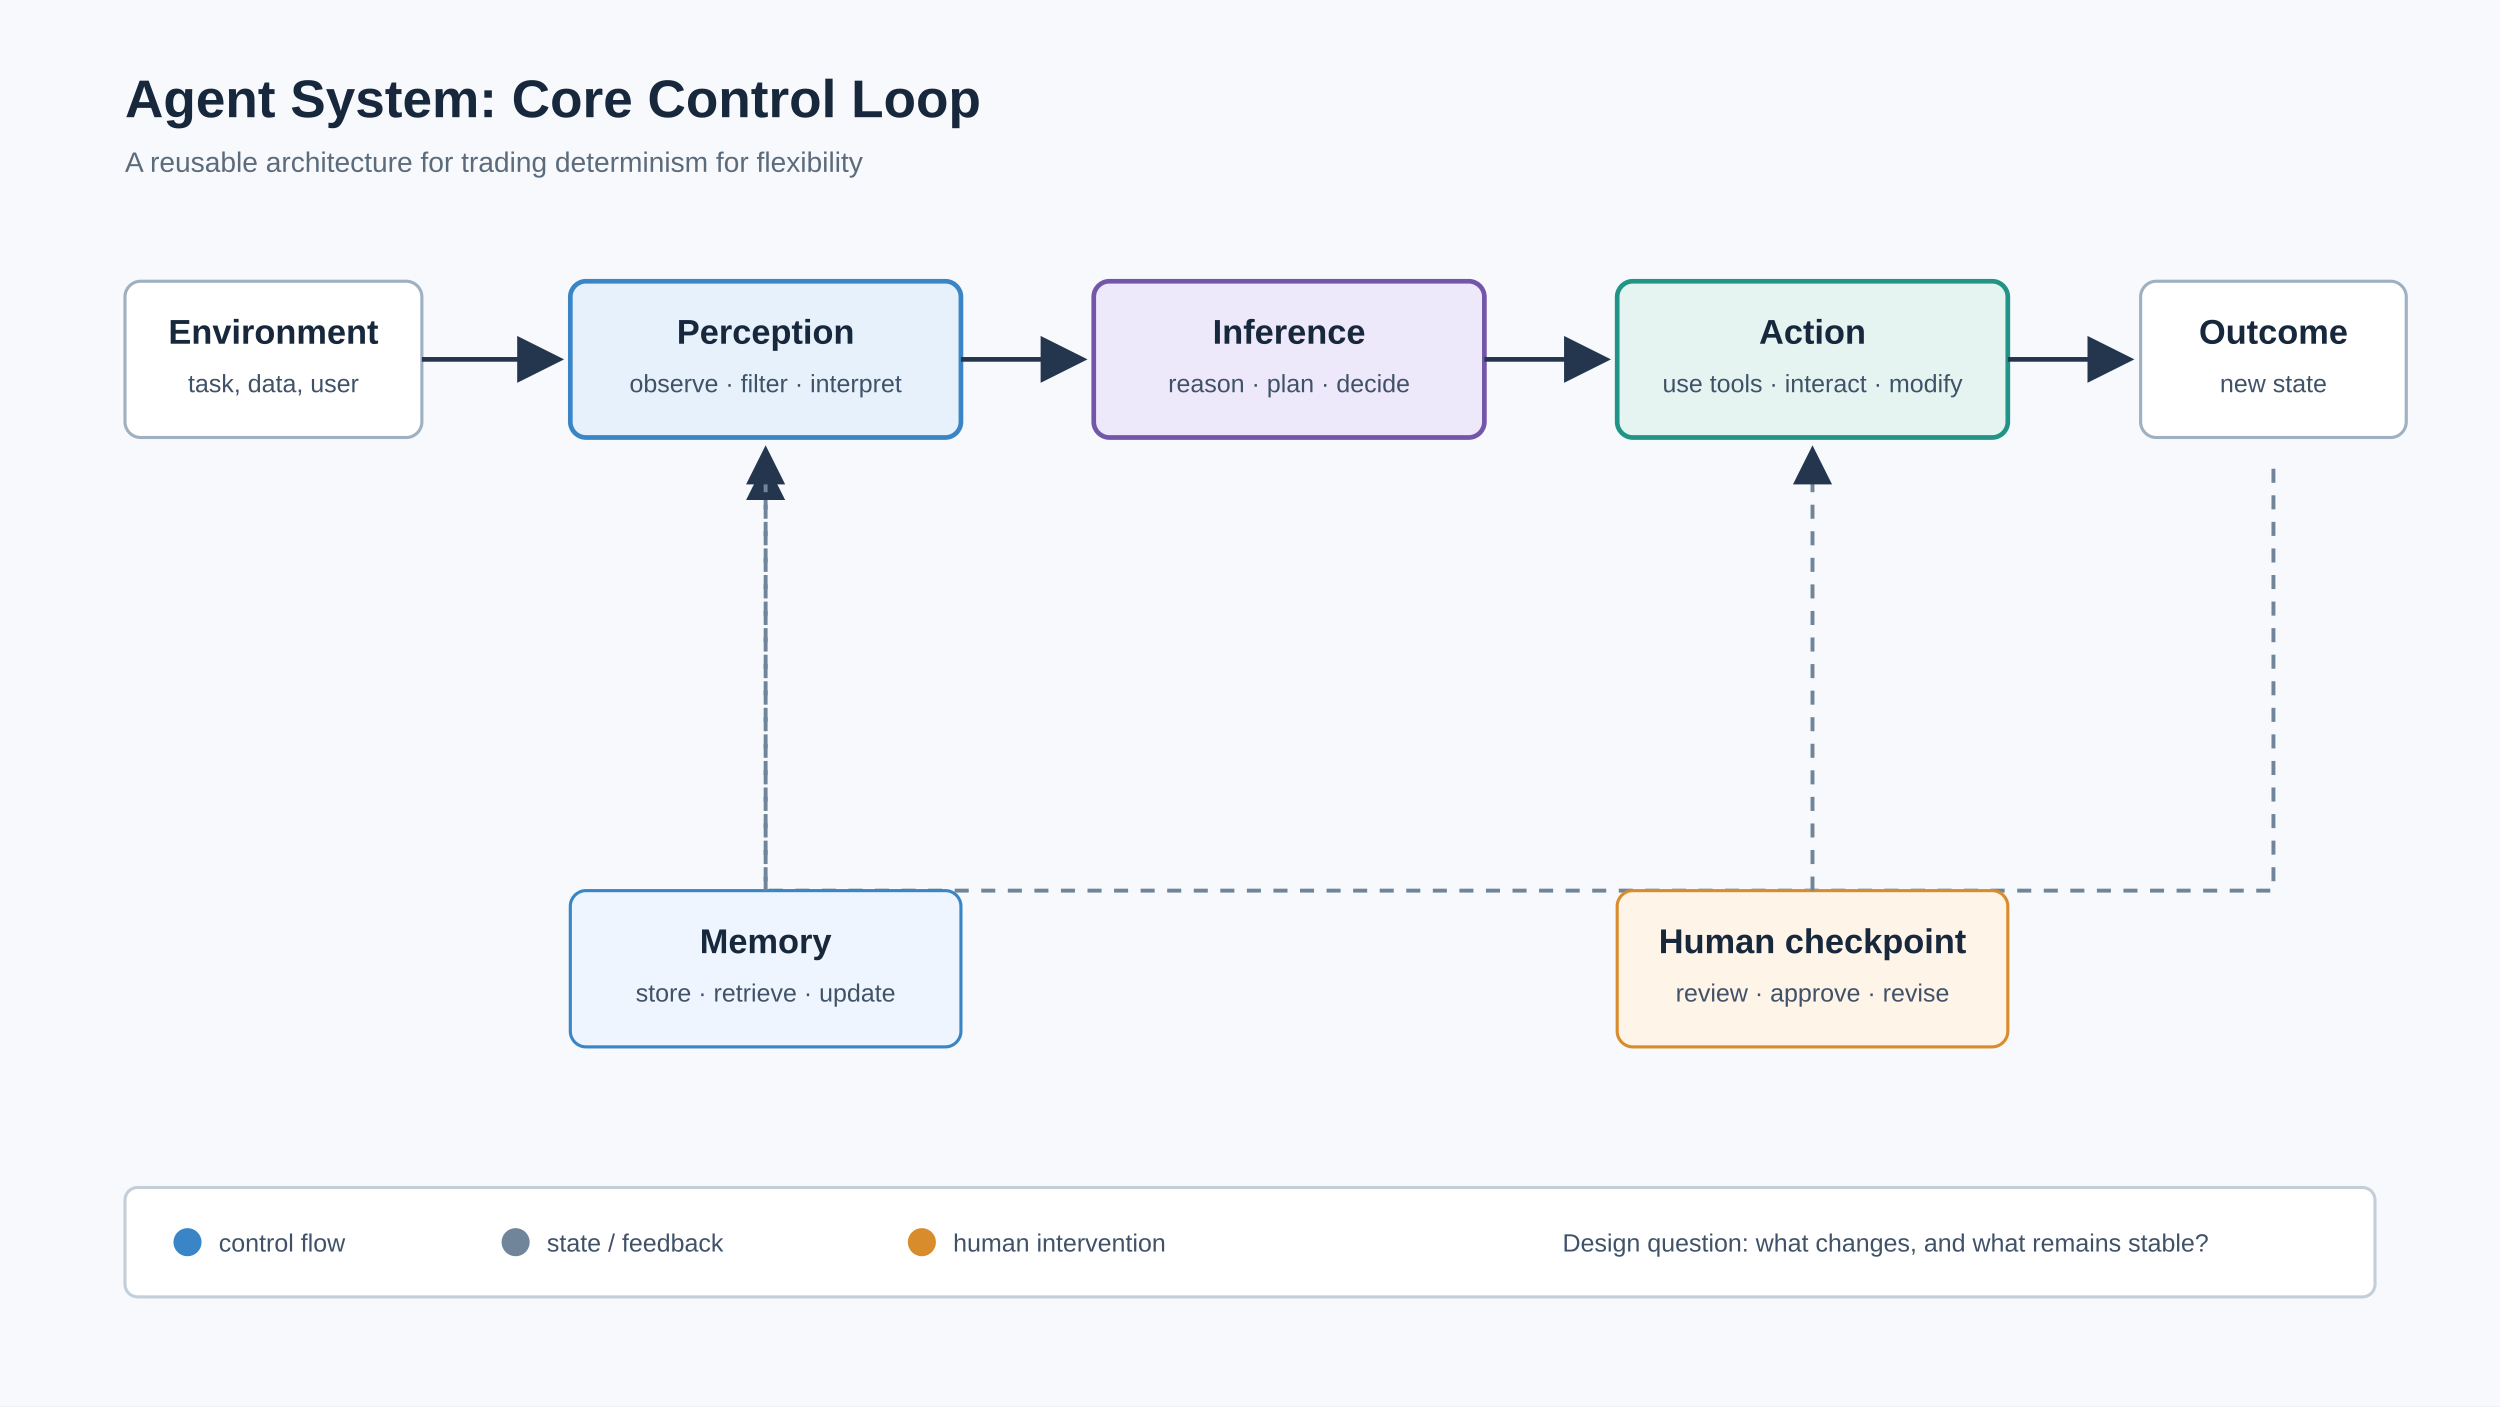
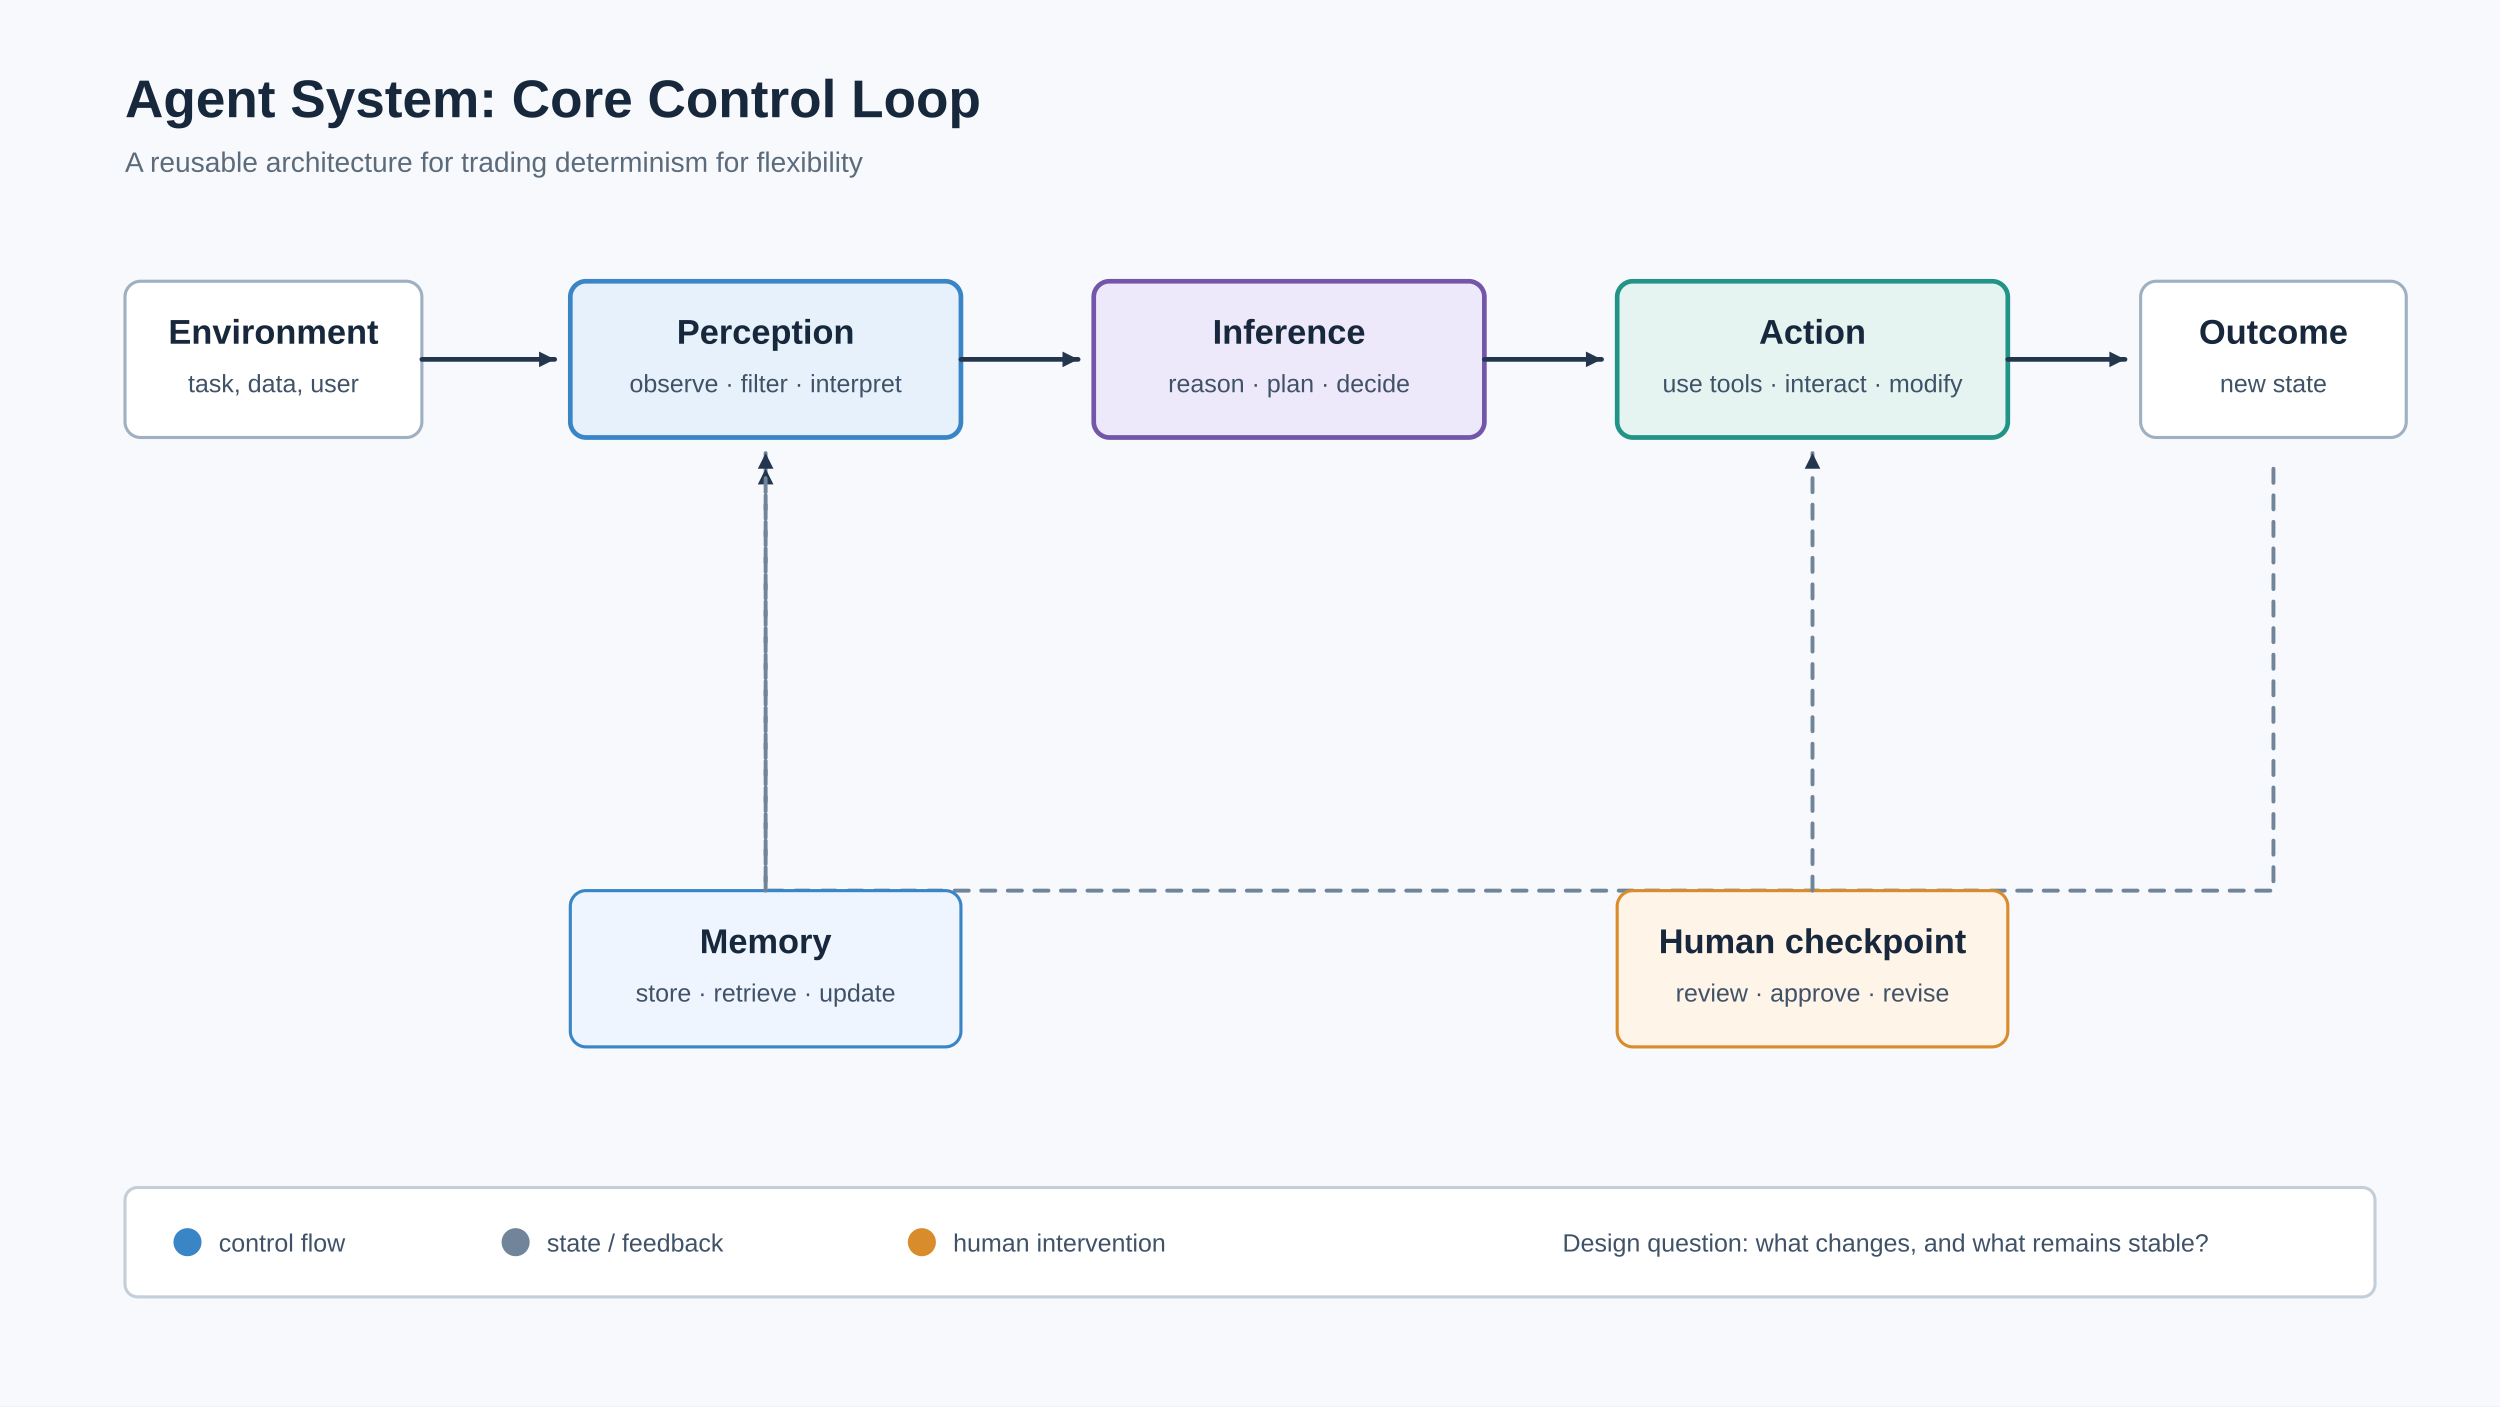
<svg xmlns="http://www.w3.org/2000/svg" width="1600" height="900" viewBox="0 0 1600 900">
  <defs>
-     <marker id="a" markerWidth="10" markerHeight="10" refX="8" refY="5" orient="auto">
+     <marker id="a" markerWidth="10" markerHeight="10" markerUnits="userSpaceOnUse" refX="10" refY="5" orient="auto">
      <path d="M0,0 L10,5 L0,10 Z" fill="#23364d" />
    </marker>
    <style>
- .title{font:700 34px Arial,sans-serif;fill:#17283c}.sub{font:400 18px Arial,sans-serif;fill:#5b6b7c}.h{font:700 22px Arial,sans-serif;fill:#17283c}.t{font:600 18px Arial,sans-serif;fill:#17283c}.s{font:400 16px Arial,sans-serif;fill:#405268}.box{fill:#fff;stroke:#9eb0c2;stroke-width:2}.line{stroke:#23364d;stroke-width:3;fill:none;marker-end:url(#a)}.dash{stroke:#70859a;stroke-width:2.5;stroke-dasharray:9 8;fill:none;marker-end:url(#a)}
+ .title{font:700 34px Arial,sans-serif;fill:#17283c}.sub{font:400 18px Arial,sans-serif;fill:#5b6b7c}.h{font:700 22px Arial,sans-serif;fill:#17283c}.t{font:600 18px Arial,sans-serif;fill:#17283c}.s{font:400 16px Arial,sans-serif;fill:#405268}.box{fill:#fff;stroke:#9eb0c2;stroke-width:2}.line{stroke:#23364d;stroke-width:3;fill:none;marker-end:url(#a);stroke-linecap:round;stroke-linejoin:round}.dash{stroke:#70859a;stroke-width:2.5;stroke-dasharray:9 8;fill:none;marker-end:url(#a);stroke-linecap:round;stroke-linejoin:round}
</style>
  </defs>
  <rect width="1600" height="900" fill="#f7f9fc" />
  <text x="80" y="75" class="title">Agent System: Core Control Loop</text>
  <text x="80" y="110" class="sub">A reusable architecture for trading determinism for flexibility</text>
  <rect x="80" y="180" width="190" height="100" rx="10" class="box" />
  <text x="175" y="220" text-anchor="middle" class="h">Environment</text>
  <text x="175" y="251" text-anchor="middle" class="s">task, data, user</text>
  <rect x="365" y="180" width="250" height="100" rx="10" fill="#e6f1fb" stroke="#3985c6" stroke-width="3" />
  <text x="490" y="220" text-anchor="middle" class="h">Perception</text>
  <text x="490" y="251" text-anchor="middle" class="s">observe · filter · interpret</text>
  <rect x="700" y="180" width="250" height="100" rx="10" fill="#eee8fb" stroke="#7355aa" stroke-width="3" />
  <text x="825" y="220" text-anchor="middle" class="h">Inference</text>
  <text x="825" y="251" text-anchor="middle" class="s">reason · plan · decide</text>
  <rect x="1035" y="180" width="250" height="100" rx="10" fill="#e6f4f1" stroke="#219487" stroke-width="3" />
  <text x="1160" y="220" text-anchor="middle" class="h">Action</text>
  <text x="1160" y="251" text-anchor="middle" class="s">use tools · interact · modify</text>
  <rect x="1370" y="180" width="170" height="100" rx="10" class="box" />
  <text x="1455" y="220" text-anchor="middle" class="h">Outcome</text>
  <text x="1455" y="251" text-anchor="middle" class="s">new state</text>
  <path d="M270 230 H355" class="line" />
  <path d="M615 230 H690" class="line" />
  <path d="M950 230 H1025" class="line" />
  <path d="M1285 230 H1360" class="line" />
  <path d="M1455 300 V570 H490 V300" class="dash" />
  <rect x="365" y="570" width="250" height="100" rx="10" fill="#eef5ff" stroke="#3985c6" stroke-width="2" />
  <text x="490" y="610" text-anchor="middle" class="h">Memory</text>
  <text x="490" y="641" text-anchor="middle" class="s">store · retrieve · update</text>
  <path d="M490 570 V290" class="dash" />
  <rect x="1035" y="570" width="250" height="100" rx="10" fill="#fff4e8" stroke="#d98c2b" stroke-width="2" />
  <text x="1160" y="610" text-anchor="middle" class="h">Human checkpoint</text>
  <text x="1160" y="641" text-anchor="middle" class="s">review · approve · revise</text>
  <path d="M1160 570 V290" class="dash" />
  <rect x="80" y="760" width="1440" height="70" rx="8" fill="#fff" stroke="#c4ced8" stroke-width="2" />
  <circle cx="120" cy="795" r="9" fill="#3985c6" />
  <text x="140" y="801" class="s">control flow</text>
  <circle cx="330" cy="795" r="9" fill="#70859a" />
  <text x="350" y="801" class="s">state / feedback</text>
  <circle cx="590" cy="795" r="9" fill="#d98c2b" />
  <text x="610" y="801" class="s">human intervention</text>
  <text x="1000" y="801" class="s">Design question: what changes, and what remains stable?</text>
</svg>
